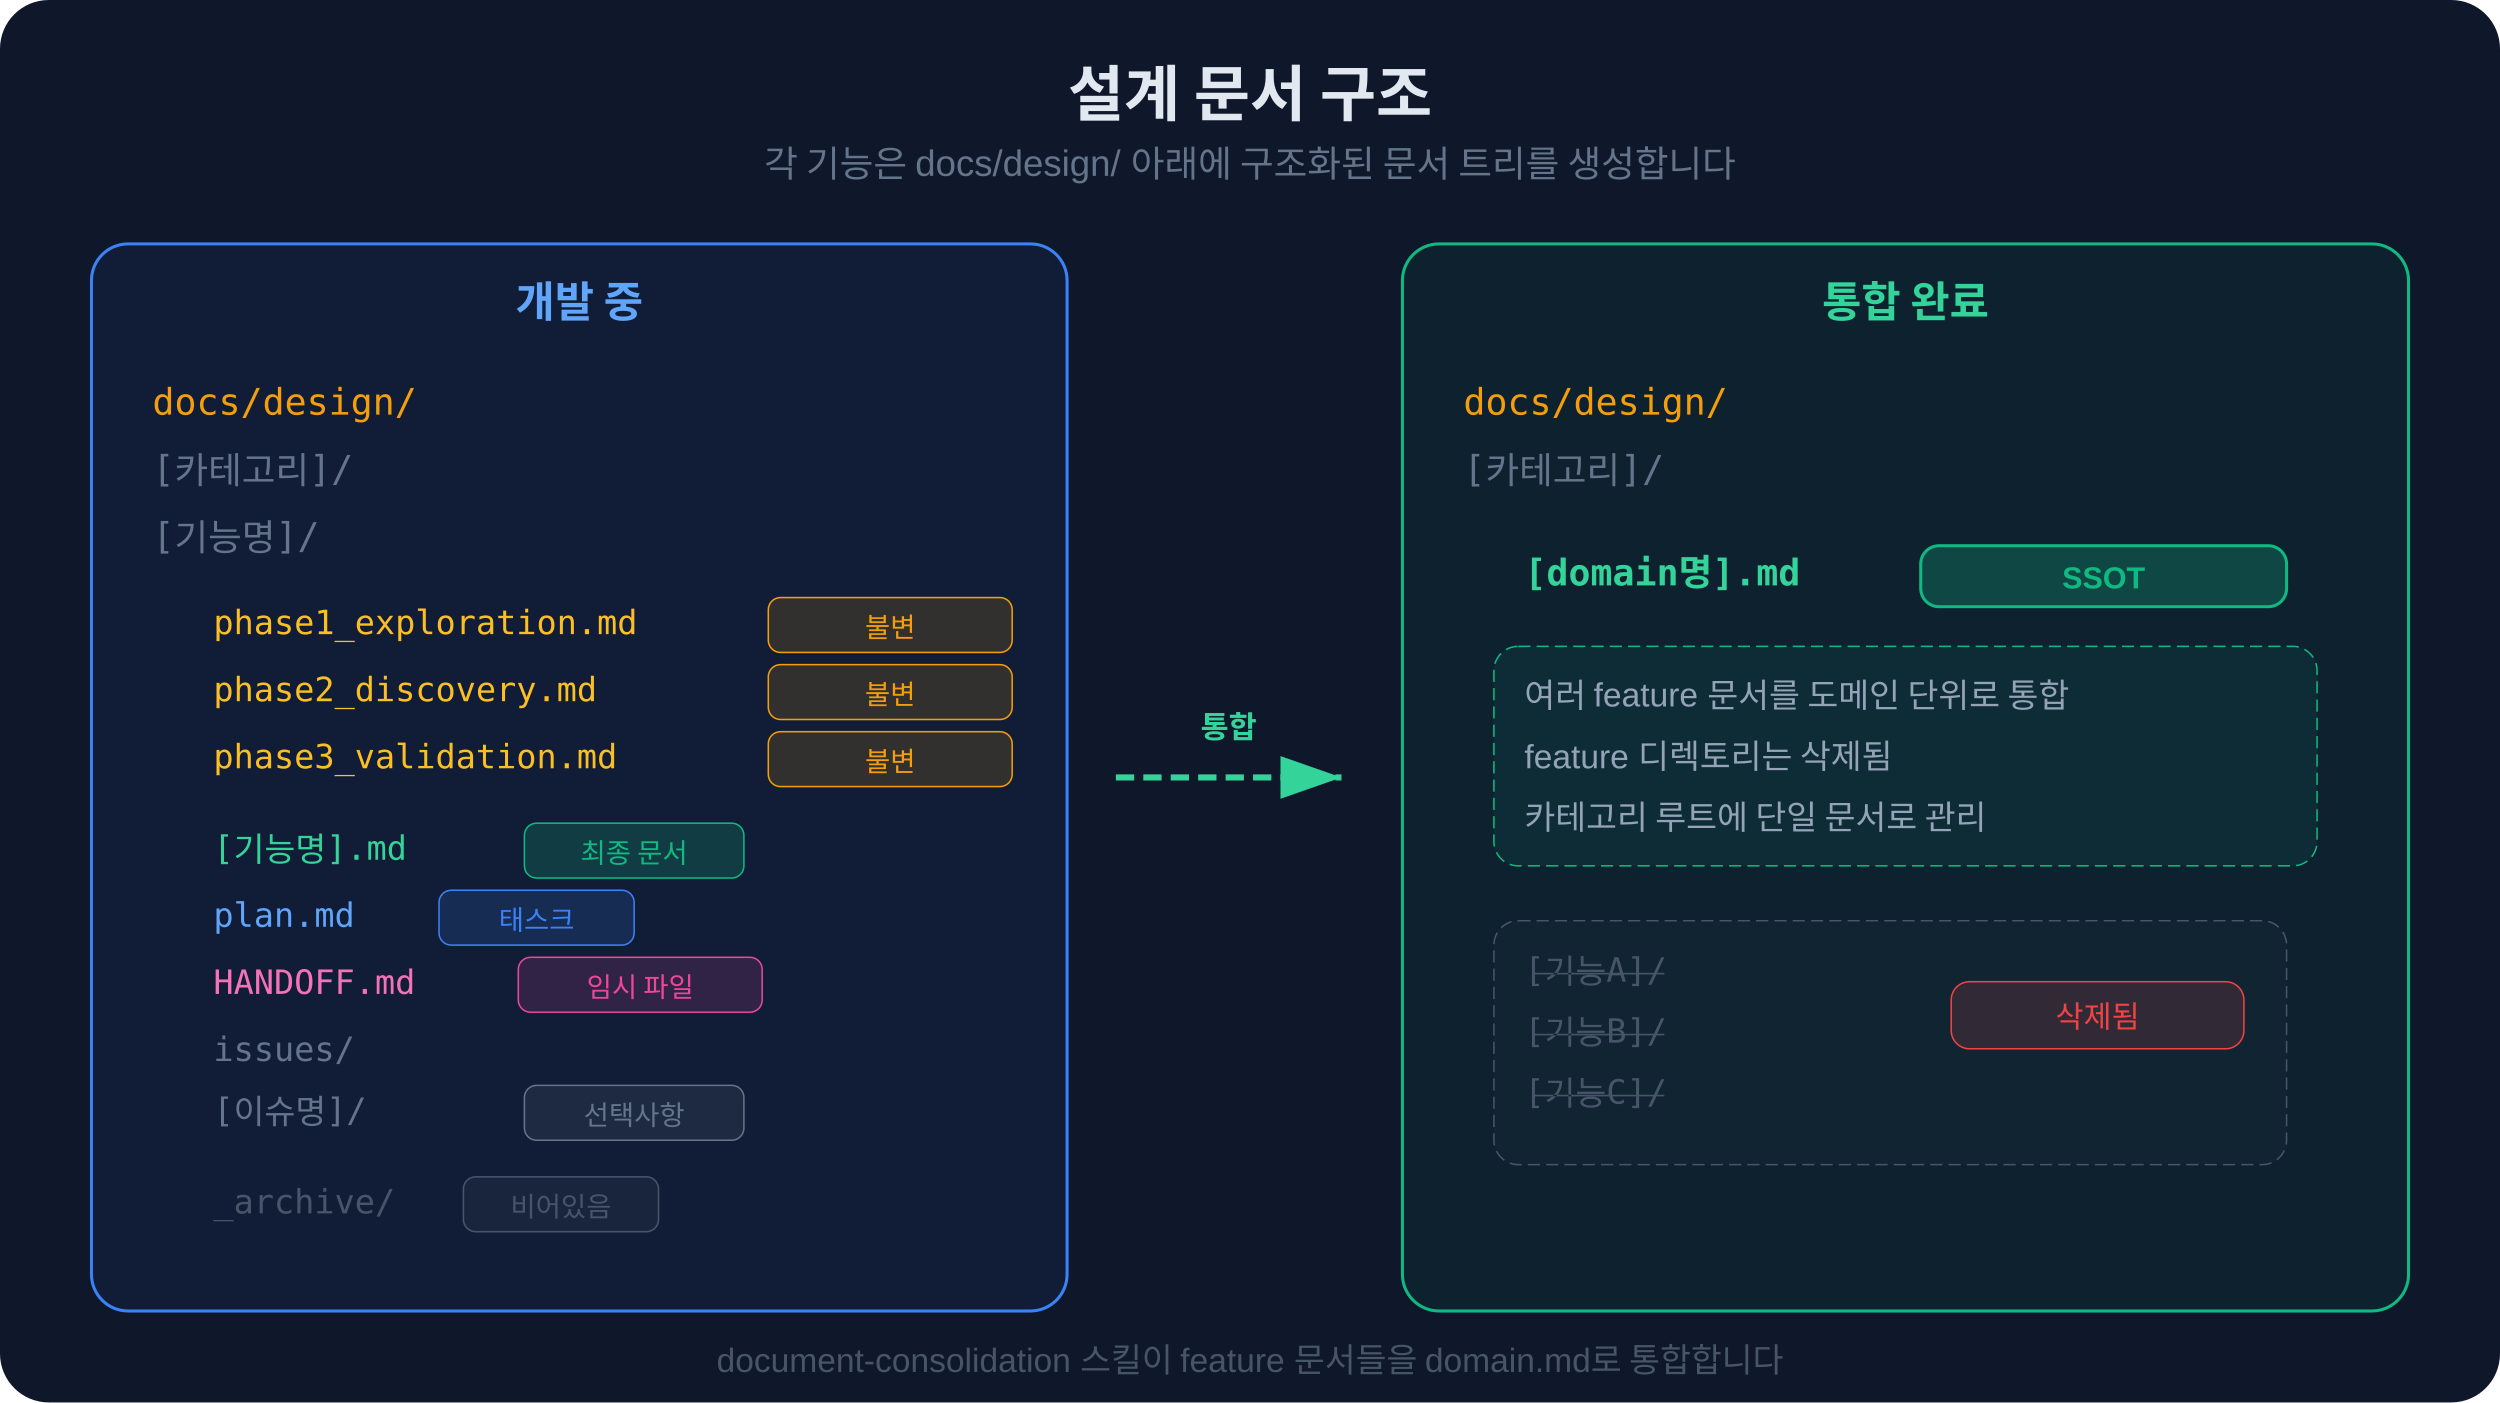
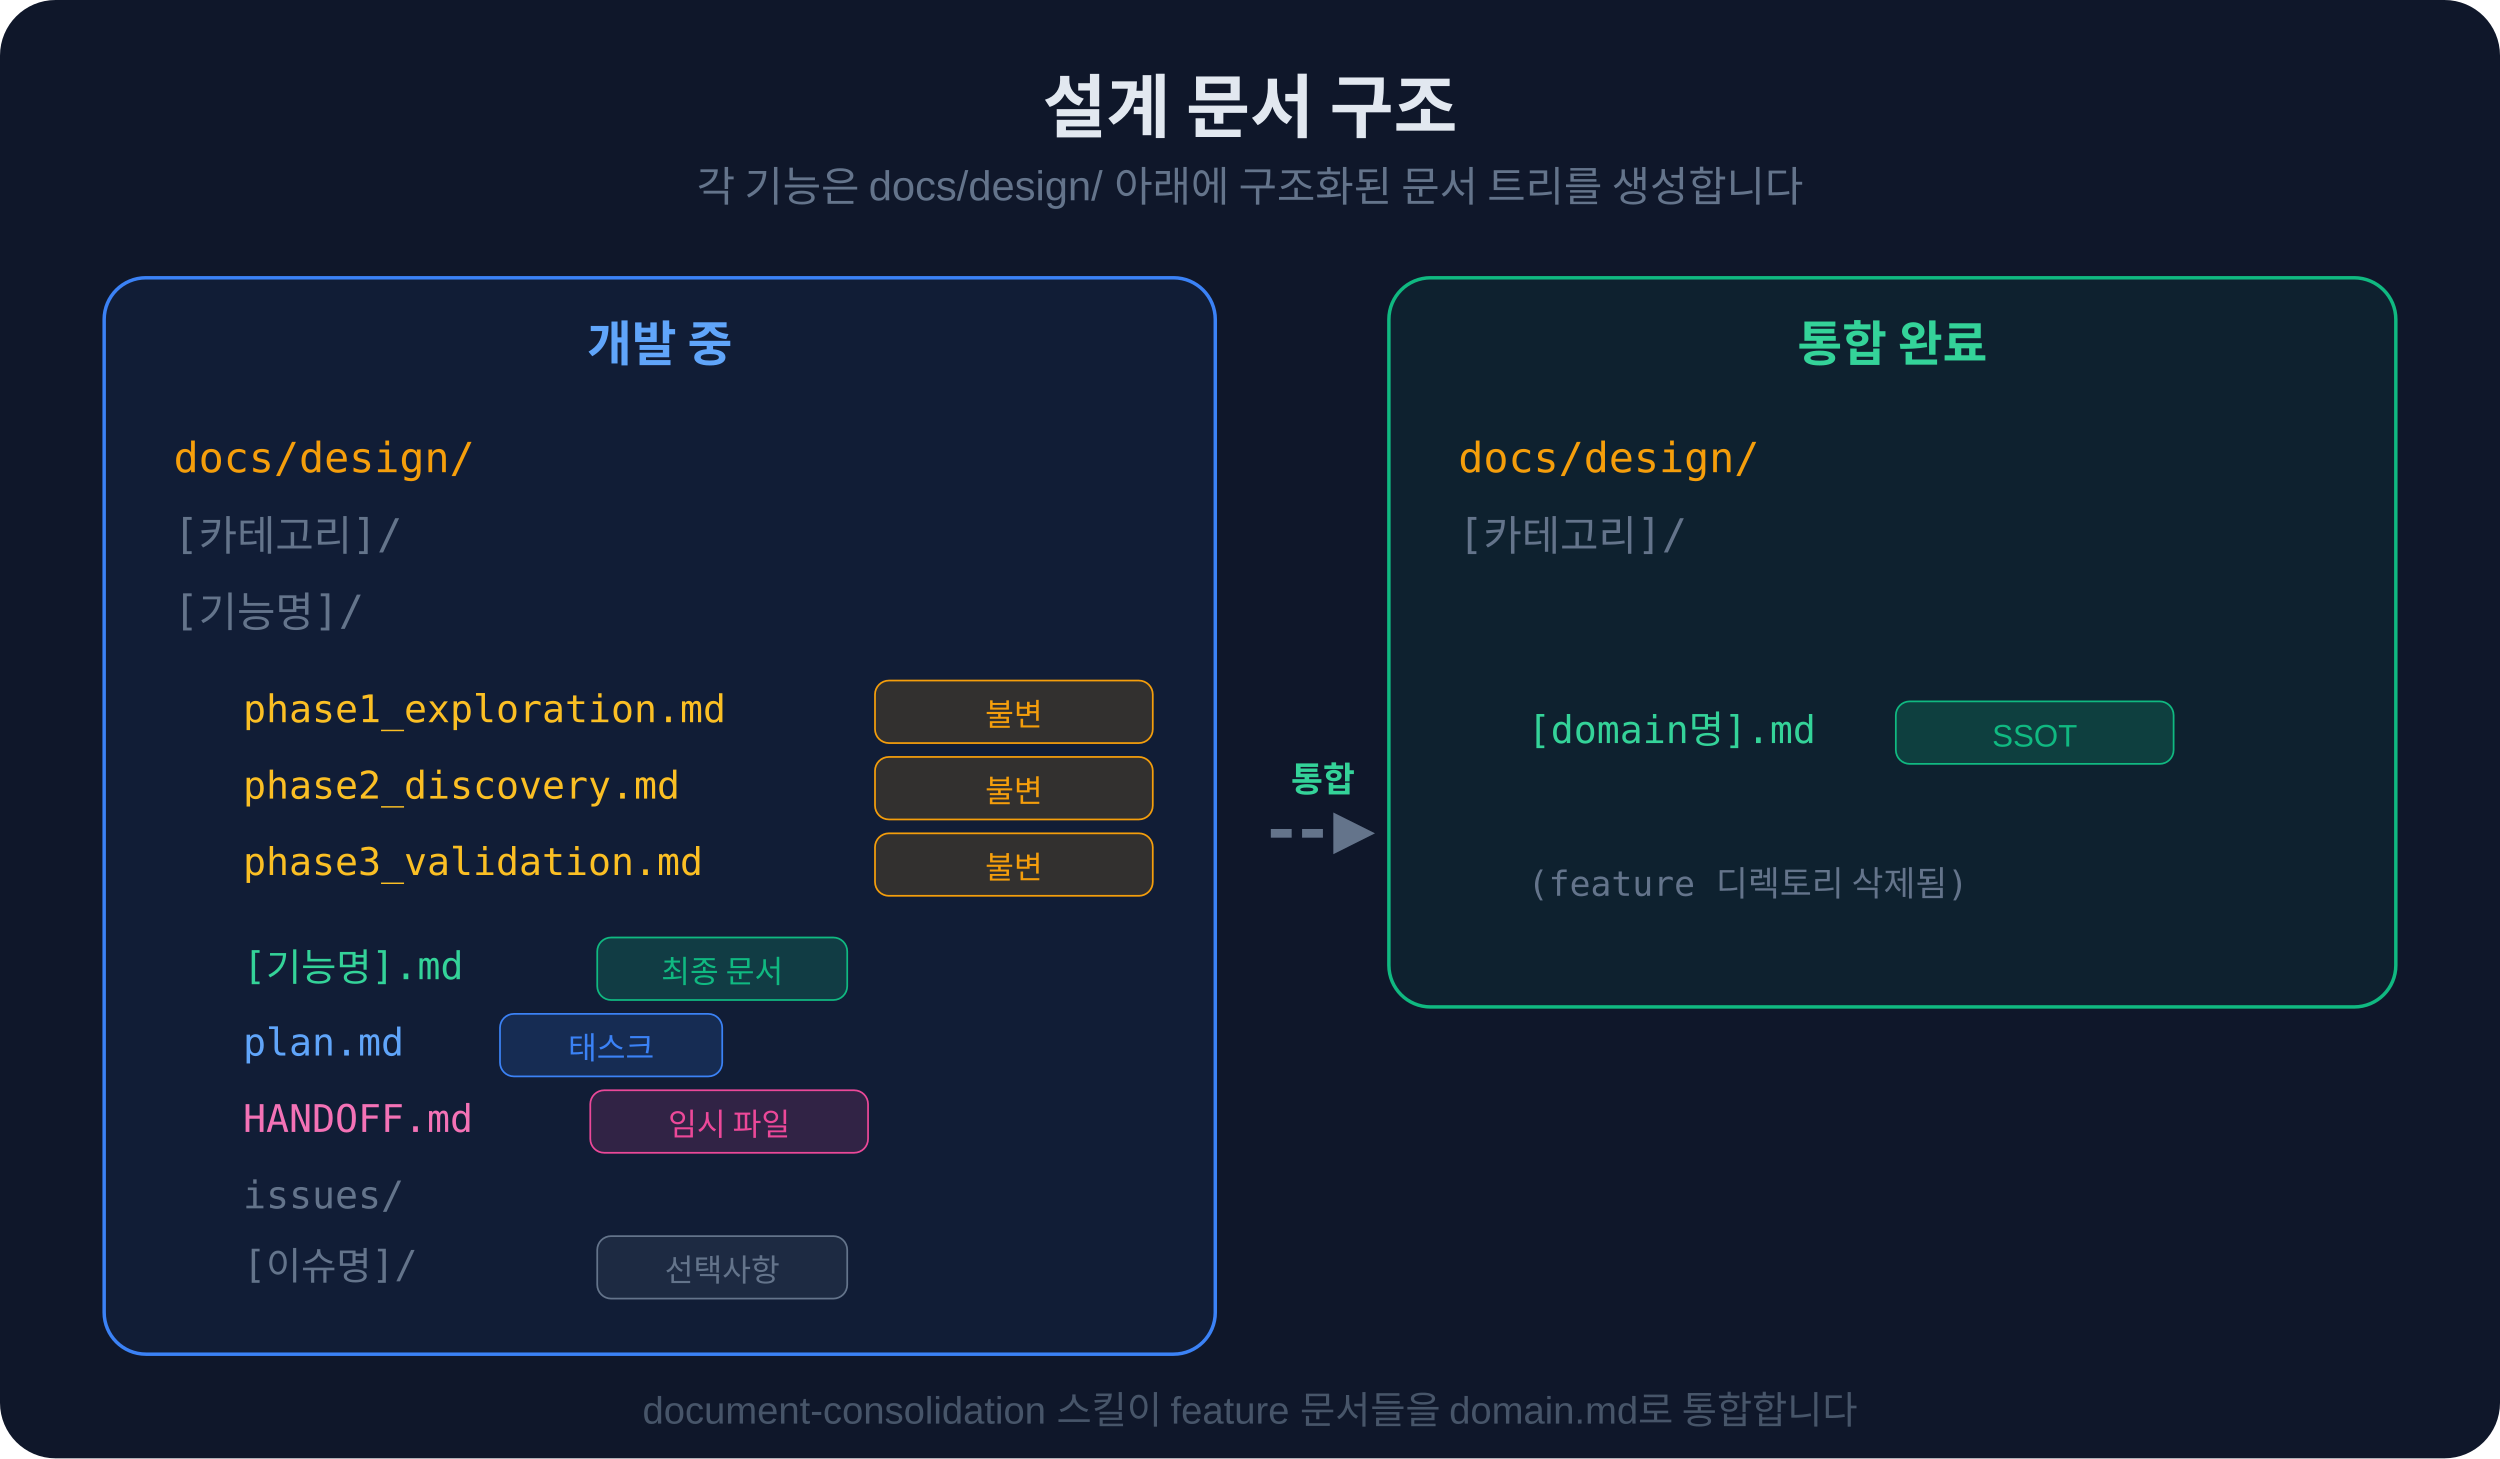
- <svg xmlns="http://www.w3.org/2000/svg" viewBox="0 0 820 460" fill="none">
+ <svg xmlns="http://www.w3.org/2000/svg" viewBox="0 0 720 420" fill="none">
  <defs>
-     <linearGradient id="bg4" x1="0" y1="0" x2="820" y2="460">
+     <linearGradient id="bg4" x1="0" y1="0" x2="720" y2="420">
      <stop offset="0%" stop-color="#0f172a" />
      <stop offset="100%" stop-color="#1e293b" />
    </linearGradient>
    <marker id="arrowhead" markerWidth="10" markerHeight="7" refX="10" refY="3.5" orient="auto">
      <polygon points="0 0, 10 3.5, 0 7" fill="#34d399" />
    </marker>
  </defs>
-   <rect width="820" height="460" rx="16" fill="url(#bg4)" />
-   <text x="410" y="38" text-anchor="middle" fill="#e2e8f0" font-family="Segoe UI, Arial, sans-serif" font-size="20" font-weight="700">설계 문서 구조</text>
-   <text x="410" y="58" text-anchor="middle" fill="#64748b" font-family="Segoe UI, Arial, sans-serif" font-size="12">각 기능은 docs/design/ 아래에 구조화된 문서 트리를 생성합니다</text>
-   <rect x="30" y="80" width="320" height="350" rx="12" fill="rgba(59,130,246,0.06)" stroke="#3b82f6" stroke-width="1" />
+   <rect width="720" height="420" rx="16" fill="url(#bg4)" />
+   <text x="360" y="38" text-anchor="middle" fill="#e2e8f0" font-family="Segoe UI, Arial, sans-serif" font-size="20" font-weight="700">설계 문서 구조</text>
+   <text x="360" y="58" text-anchor="middle" fill="#64748b" font-family="Segoe UI, Arial, sans-serif" font-size="12">각 기능은 docs/design/ 아래에 구조화된 문서 트리를 생성합니다</text>
+   <rect x="30" y="80" width="320" height="310" rx="12" fill="rgba(59,130,246,0.06)" stroke="#3b82f6" stroke-width="1" />
  <text x="190" y="104" text-anchor="middle" fill="#60a5fa" font-family="Segoe UI, Arial, sans-serif" font-size="14" font-weight="700">개발 중</text>
  <text x="50" y="136" fill="#f59e0b" font-family="Consolas, monospace" font-size="12">docs/design/</text>
  <text x="50" y="158" fill="#64748b" font-family="Consolas, monospace" font-size="12">  [카테고리]/</text>
  <text x="50" y="180" fill="#64748b" font-family="Consolas, monospace" font-size="12">    [기능명]/</text>
  <text x="70" y="208" fill="#fbbf24" font-family="Consolas, monospace" font-size="11">phase1_exploration.md</text>
  <rect x="252" y="196" width="80" height="18" rx="4" fill="rgba(245,158,11,0.15)" stroke="#f59e0b" stroke-width="0.5" />
  <text x="292" y="209" text-anchor="middle" fill="#f59e0b" font-family="Segoe UI, Arial, sans-serif" font-size="9">불변</text>
  <text x="70" y="230" fill="#fbbf24" font-family="Consolas, monospace" font-size="11">phase2_discovery.md</text>
  <rect x="252" y="218" width="80" height="18" rx="4" fill="rgba(245,158,11,0.15)" stroke="#f59e0b" stroke-width="0.5" />
  <text x="292" y="231" text-anchor="middle" fill="#f59e0b" font-family="Segoe UI, Arial, sans-serif" font-size="9">불변</text>
  <text x="70" y="252" fill="#fbbf24" font-family="Consolas, monospace" font-size="11">phase3_validation.md</text>
  <rect x="252" y="240" width="80" height="18" rx="4" fill="rgba(245,158,11,0.15)" stroke="#f59e0b" stroke-width="0.5" />
  <text x="292" y="253" text-anchor="middle" fill="#f59e0b" font-family="Segoe UI, Arial, sans-serif" font-size="9">불변</text>
  <text x="70" y="282" fill="#34d399" font-family="Consolas, monospace" font-size="11">[기능명].md</text>
  <rect x="172" y="270" width="72" height="18" rx="4" fill="rgba(16,185,129,0.2)" stroke="#10b981" stroke-width="0.5" />
  <text x="208" y="283" text-anchor="middle" fill="#10b981" font-family="Segoe UI, Arial, sans-serif" font-size="9">최종 문서</text>
  <text x="70" y="304" fill="#60a5fa" font-family="Consolas, monospace" font-size="11">plan.md</text>
  <rect x="144" y="292" width="64" height="18" rx="4" fill="rgba(59,130,246,0.15)" stroke="#3b82f6" stroke-width="0.5" />
  <text x="176" y="305" text-anchor="middle" fill="#3b82f6" font-family="Segoe UI, Arial, sans-serif" font-size="9">태스크</text>
  <text x="70" y="326" fill="#f472b6" font-family="Consolas, monospace" font-size="11">HANDOFF.md</text>
  <rect x="170" y="314" width="80" height="18" rx="4" fill="rgba(236,72,153,0.15)" stroke="#ec4899" stroke-width="0.5" />
  <text x="210" y="327" text-anchor="middle" fill="#ec4899" font-family="Segoe UI, Arial, sans-serif" font-size="9">임시 파일</text>
  <text x="70" y="348" fill="#64748b" font-family="Consolas, monospace" font-size="11">issues/</text>
  <text x="70" y="368" fill="#64748b" font-family="Consolas, monospace" font-size="11">  [이슈명]/</text>
  <rect x="172" y="356" width="72" height="18" rx="4" fill="rgba(100,116,139,0.15)" stroke="#64748b" stroke-width="0.5" />
  <text x="208" y="369" text-anchor="middle" fill="#64748b" font-family="Segoe UI, Arial, sans-serif" font-size="9">선택사항</text>
-   <text x="70" y="398" fill="#475569" font-family="Consolas, monospace" font-size="11">_archive/</text>
-   <rect x="152" y="386" width="64" height="18" rx="4" fill="rgba(71,85,105,0.15)" stroke="#475569" stroke-width="0.5" />
-   <text x="184" y="399" text-anchor="middle" fill="#475569" font-family="Segoe UI, Arial, sans-serif" font-size="9">비어있음</text>
-   <line x1="366" y1="255" x2="440" y2="255" stroke="#34d399" stroke-width="2" stroke-dasharray="6 3" marker-end="url(#arrowhead)" />
-   <text x="403" y="242" text-anchor="middle" fill="#34d399" font-family="Segoe UI, Arial, sans-serif" font-size="10" font-weight="600">통합</text>
-   <rect x="460" y="80" width="330" height="350" rx="12" fill="rgba(16,185,129,0.06)" stroke="#10b981" stroke-width="1" />
-   <text x="625" y="104" text-anchor="middle" fill="#34d399" font-family="Segoe UI, Arial, sans-serif" font-size="14" font-weight="700">통합 완료</text>
-   <text x="480" y="136" fill="#f59e0b" font-family="Consolas, monospace" font-size="12">docs/design/</text>
-   <text x="480" y="158" fill="#64748b" font-family="Consolas, monospace" font-size="12">  [카테고리]/</text>
-   <text x="500" y="192" fill="#34d399" font-family="Consolas, monospace" font-size="12" font-weight="700">[domain명].md</text>
-   <rect x="630" y="179" width="120" height="20" rx="6" fill="rgba(16,185,129,0.25)" stroke="#10b981" stroke-width="1" />
-   <text x="690" y="193" text-anchor="middle" fill="#10b981" font-family="Segoe UI, Arial, sans-serif" font-size="10" font-weight="700">SSOT</text>
-   <rect x="490" y="212" width="270" height="72" rx="8" fill="rgba(16,185,129,0.08)" stroke="#10b981" stroke-width="0.5" stroke-dasharray="4 2" />
-   <text x="500" y="232" fill="#94a3b8" font-family="Segoe UI, Arial, sans-serif" font-size="11">여러 feature 문서를 도메인 단위로 통합</text>
-   <text x="500" y="252" fill="#94a3b8" font-family="Segoe UI, Arial, sans-serif" font-size="11">feature 디렉토리는 삭제됨</text>
-   <text x="500" y="272" fill="#94a3b8" font-family="Segoe UI, Arial, sans-serif" font-size="11">카테고리 루트에 단일 문서로 관리</text>
-   <rect x="490" y="302" width="260" height="80" rx="8" fill="rgba(71,85,105,0.06)" stroke="#475569" stroke-width="0.5" stroke-dasharray="4 2" />
-   <text x="500" y="322" fill="#475569" font-family="Consolas, monospace" font-size="11" text-decoration="line-through">[기능A]/</text>
-   <text x="500" y="342" fill="#475569" font-family="Consolas, monospace" font-size="11" text-decoration="line-through">[기능B]/</text>
-   <text x="500" y="362" fill="#475569" font-family="Consolas, monospace" font-size="11" text-decoration="line-through">[기능C]/</text>
-   <rect x="640" y="322" width="96" height="22" rx="6" fill="rgba(239,68,68,0.15)" stroke="#ef4444" stroke-width="0.5" />
-   <text x="688" y="337" text-anchor="middle" fill="#ef4444" font-family="Segoe UI, Arial, sans-serif" font-size="10">삭제됨</text>
-   <text x="410" y="450" text-anchor="middle" fill="#475569" font-family="Segoe UI, Arial, sans-serif" font-size="11">document-consolidation 스킬이 feature 문서들을 domain.md로 통합합니다</text>
+   <line x1="366" y1="240" x2="384" y2="240" stroke="#64748b" stroke-width="2.5" stroke-dasharray="6 3" />
+   <polygon points="384,234 396,240 384,246" fill="#64748b" />
+   <text x="381" y="228" text-anchor="middle" fill="#34d399" font-family="Segoe UI, Arial, sans-serif" font-size="10" font-weight="600">통합</text>
+   <rect x="400" y="80" width="290" height="210" rx="12" fill="rgba(16,185,129,0.06)" stroke="#10b981" stroke-width="1" />
+   <text x="545" y="104" text-anchor="middle" fill="#34d399" font-family="Segoe UI, Arial, sans-serif" font-size="14" font-weight="700">통합 완료</text>
+   <text x="420" y="136" fill="#f59e0b" font-family="Consolas, monospace" font-size="12">docs/design/</text>
+   <text x="420" y="158" fill="#64748b" font-family="Consolas, monospace" font-size="12">  [카테고리]/</text>
+   <text x="440" y="214" fill="#34d399" font-family="Consolas, monospace" font-size="11">[domain명].md</text>
+   <rect x="546" y="202" width="80" height="18" rx="4" fill="rgba(16,185,129,0.2)" stroke="#10b981" stroke-width="0.5" />
+   <text x="586" y="215" text-anchor="middle" fill="#10b981" font-family="Segoe UI, Arial, sans-serif" font-size="9">SSOT</text>
+   <text x="440" y="258" fill="#64748b" font-family="Consolas, monospace" font-size="10">(feature 디렉토리 삭제됨)</text>
+   <text x="360" y="410" text-anchor="middle" fill="#475569" font-family="Segoe UI, Arial, sans-serif" font-size="11">document-consolidation 스킬이 feature 문서들을 domain.md로 통합합니다</text>
</svg>
